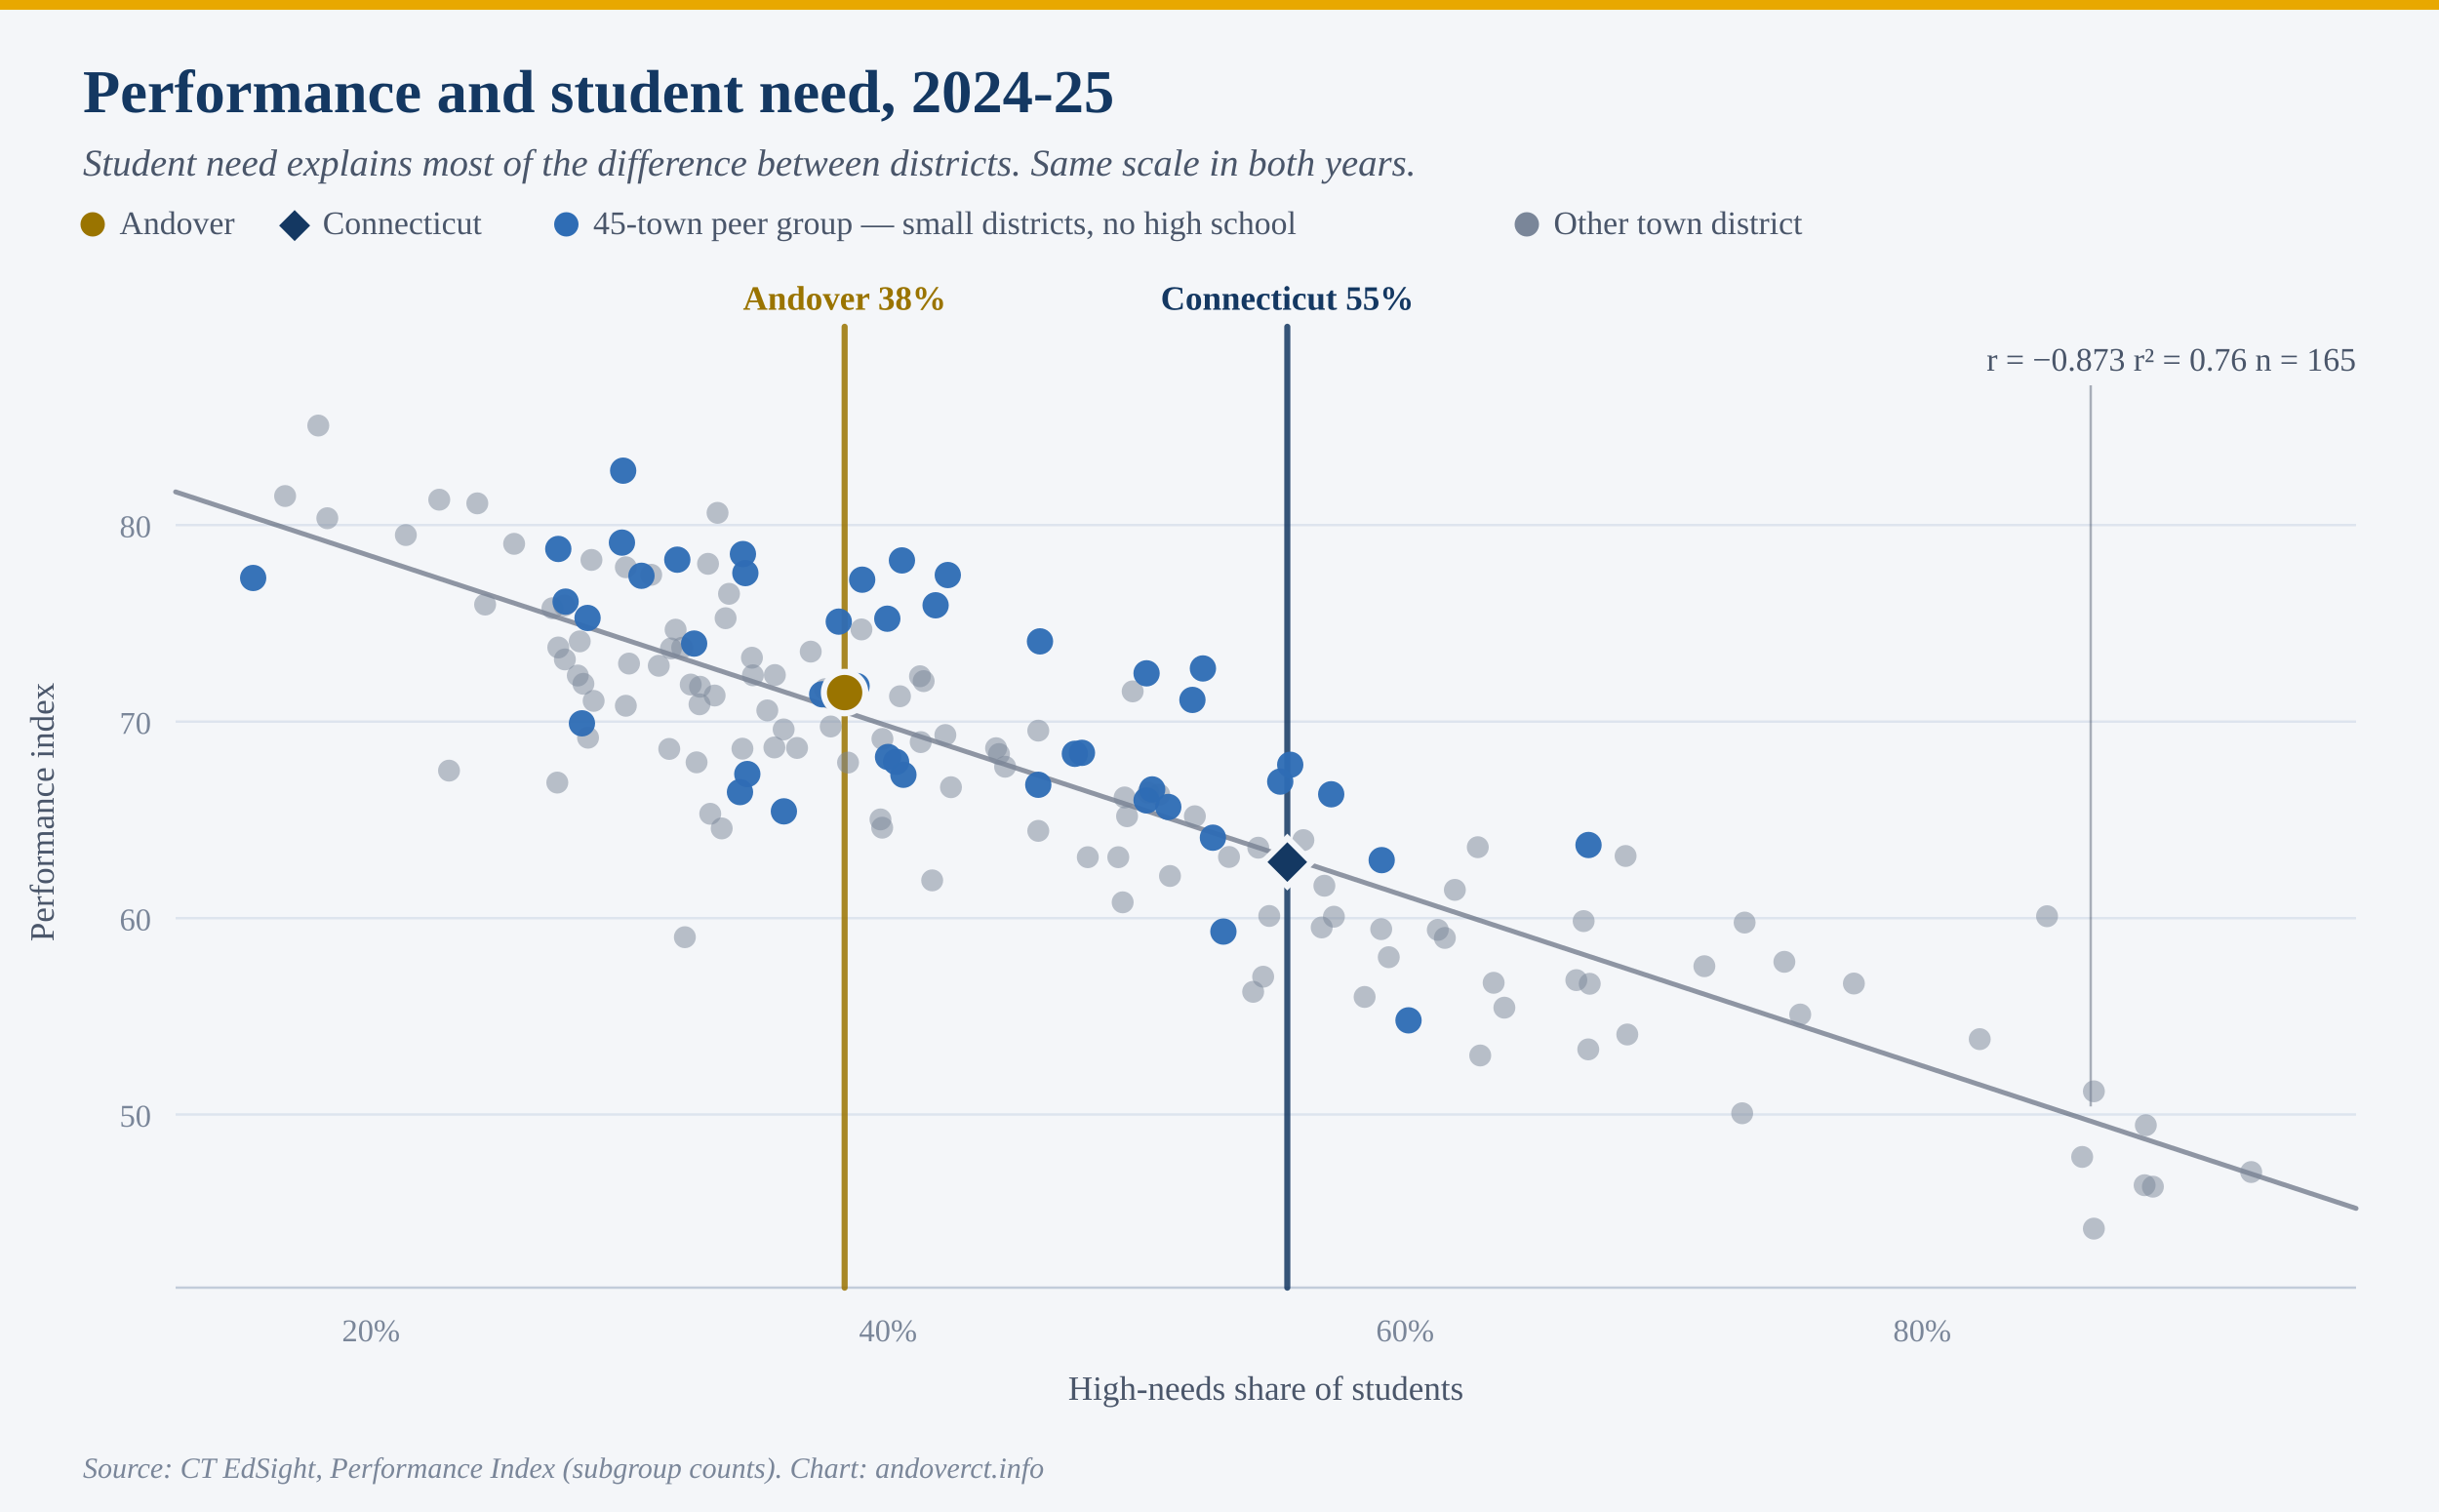
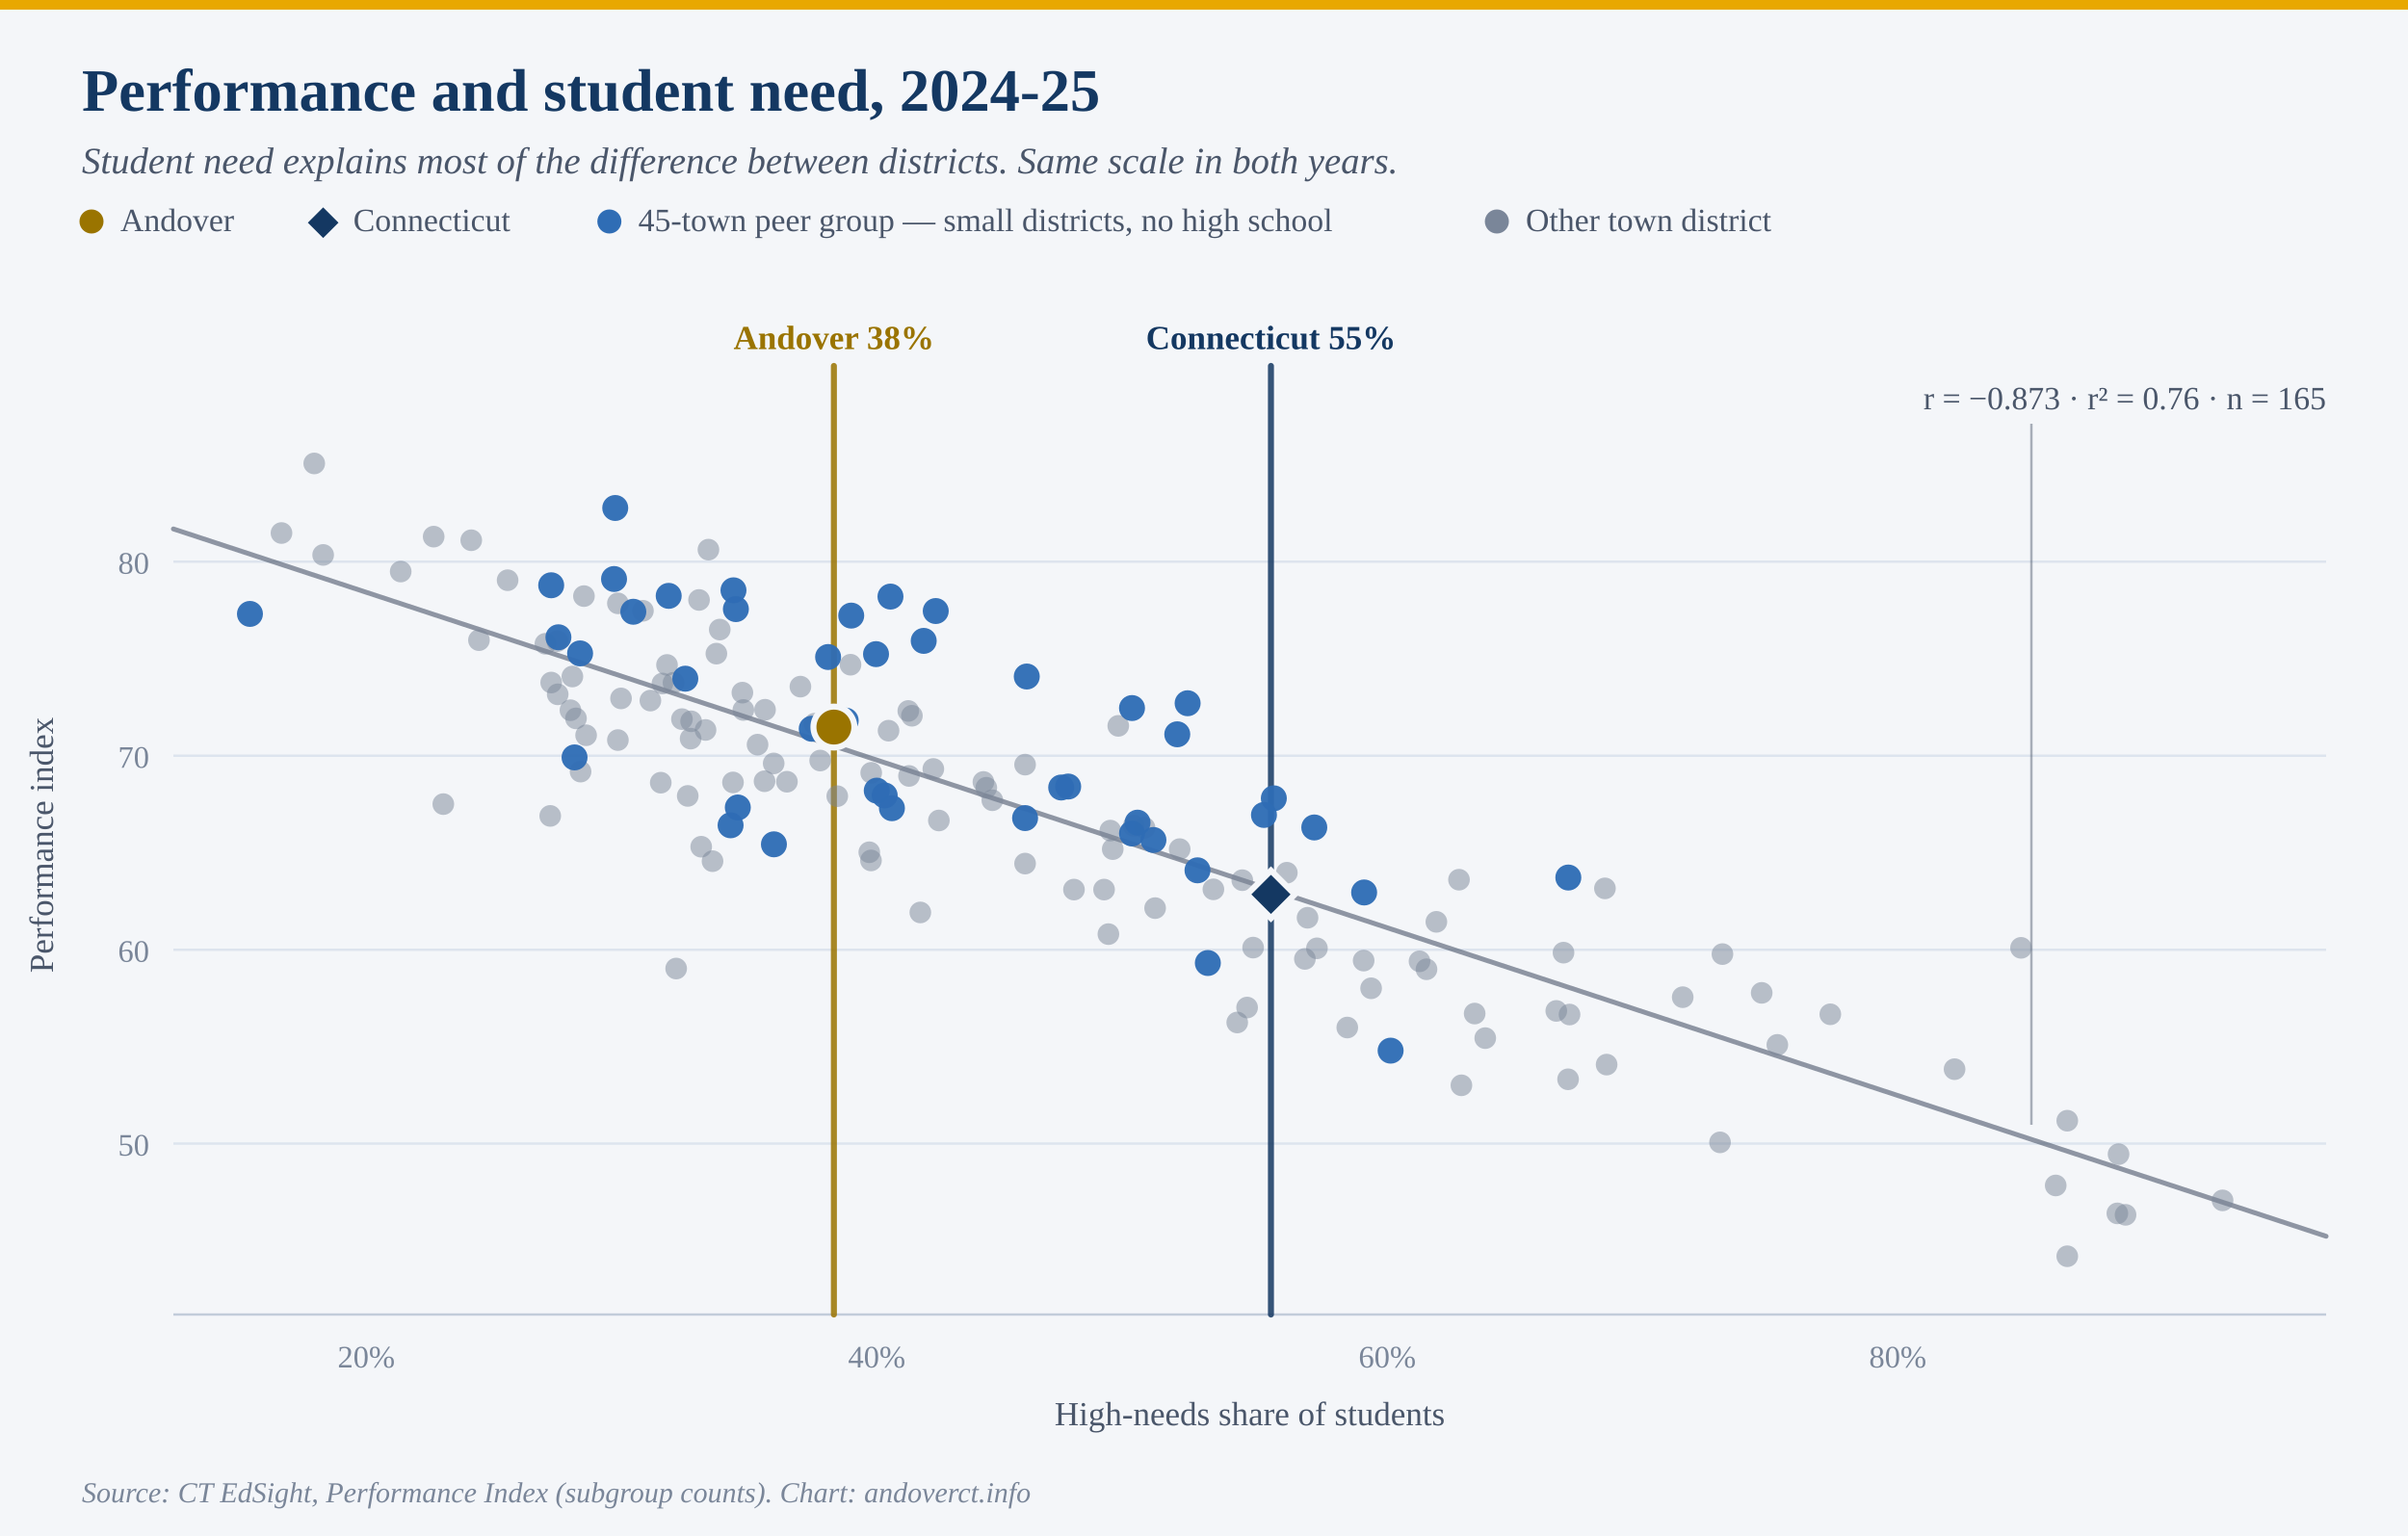
- <svg xmlns="http://www.w3.org/2000/svg" viewBox="0 0 1000 620" width="1000" height="620" role="img">
-   <rect width="1000" height="620" fill="#f4f6f9" />
+ <svg xmlns="http://www.w3.org/2000/svg" viewBox="0 0 1000 638" width="1000" height="638" role="img">
+   <rect width="1000" height="638" fill="#f4f6f9" />
  <rect x="0" y="0" width="1000" height="4" fill="#e8a800" />
  <text x="34" y="46" font-family="Georgia, 'Times New Roman', serif" font-size="25" font-weight="bold" fill="#143862">Performance and student need, 2024-25</text>
  <text x="34" y="72" font-family="Georgia, 'Times New Roman', serif" font-size="15.5" font-style="italic" fill="#4a566a">Student need explains most of the difference between districts. Same scale in both years.</text>
  <circle cx="38" cy="92" r="5" fill="#9a7400" />
-   <text x="49" y="96" font-family="Georgia, 'Times New Roman', serif" font-size="13.5" fill="#4a566a">Andover</text>
-   <rect x="116.3" y="88" width="9" height="9" fill="#143862" transform="rotate(45 120.8 92.5)" />
-   <text x="132.3" y="96" font-family="Georgia, 'Times New Roman', serif" font-size="13.5" fill="#4a566a">Connecticut</text>
-   <circle cx="232.2" cy="92" r="5" fill="#2f6db5" />
-   <text x="243.2" y="96" font-family="Georgia, 'Times New Roman', serif" font-size="13.5" fill="#4a566a">45-town peer group — small districts, no high school</text>
-   <circle cx="626.0" cy="92" r="5" fill="#7a8699" />
-   <text x="637.0" y="96" font-family="Georgia, 'Times New Roman', serif" font-size="13.5" fill="#4a566a">Other town district</text>
-   <line x1="72.0" y1="457.0" x2="966.0" y2="457.0" stroke="#dde4ee" stroke-width="1" stroke-opacity="1" stroke-linecap="butt" />
-   <text x="62.0" y="462.0" font-family="Georgia, 'Times New Roman', serif" font-size="13" fill="#7a8699" text-anchor="end" font-weight="normal" font-style="normal">50</text>
-   <line x1="72.0" y1="376.5" x2="966.0" y2="376.5" stroke="#dde4ee" stroke-width="1" stroke-opacity="1" stroke-linecap="butt" />
-   <text x="62.0" y="381.5" font-family="Georgia, 'Times New Roman', serif" font-size="13" fill="#7a8699" text-anchor="end" font-weight="normal" font-style="normal">60</text>
-   <line x1="72.0" y1="295.9" x2="966.0" y2="295.9" stroke="#dde4ee" stroke-width="1" stroke-opacity="1" stroke-linecap="butt" />
-   <text x="62.0" y="300.9" font-family="Georgia, 'Times New Roman', serif" font-size="13" fill="#7a8699" text-anchor="end" font-weight="normal" font-style="normal">70</text>
-   <line x1="72.0" y1="215.3" x2="966.0" y2="215.3" stroke="#dde4ee" stroke-width="1" stroke-opacity="1" stroke-linecap="butt" />
-   <text x="62.0" y="220.3" font-family="Georgia, 'Times New Roman', serif" font-size="13" fill="#7a8699" text-anchor="end" font-weight="normal" font-style="normal">80</text>
-   <text x="152.1" y="550.0" font-family="Georgia, 'Times New Roman', serif" font-size="13" fill="#7a8699" text-anchor="middle" font-weight="normal" font-style="normal">20%</text>
-   <text x="364.1" y="550.0" font-family="Georgia, 'Times New Roman', serif" font-size="13" fill="#7a8699" text-anchor="middle" font-weight="normal" font-style="normal">40%</text>
-   <text x="576.1" y="550.0" font-family="Georgia, 'Times New Roman', serif" font-size="13" fill="#7a8699" text-anchor="middle" font-weight="normal" font-style="normal">60%</text>
-   <text x="788.1" y="550.0" font-family="Georgia, 'Times New Roman', serif" font-size="13" fill="#7a8699" text-anchor="middle" font-weight="normal" font-style="normal">80%</text>
-   <line x1="72.0" y1="528.0" x2="966.0" y2="528.0" stroke="#c2ccda" stroke-width="1" stroke-opacity="1" stroke-linecap="butt" />
-   <text x="519.0" y="574.0" font-family="Georgia, 'Times New Roman', serif" font-size="14" fill="#4a566a" text-anchor="middle" font-weight="normal" font-style="normal">High-needs share of students</text>
-   <text x="22" y="333.0" font-family="Georgia, 'Times New Roman', serif" font-size="14" fill="#4a566a" text-anchor="middle" transform="rotate(-90 22 333.0)">Performance index</text>
-   <line x1="346.3" y1="134.0" x2="346.3" y2="528.0" stroke="#9a7400" stroke-width="2.5" stroke-opacity="0.85" stroke-linecap="round" />
-   <text x="346.3" y="127.0" font-family="Georgia, 'Times New Roman', serif" font-size="14" fill="#9a7400" text-anchor="middle" font-weight="bold" font-style="normal">Andover 38%</text>
-   <line x1="527.8" y1="134.0" x2="527.8" y2="528.0" stroke="#143862" stroke-width="2.5" stroke-opacity="0.85" stroke-linecap="round" />
-   <text x="527.8" y="127.0" font-family="Georgia, 'Times New Roman', serif" font-size="14" fill="#143862" text-anchor="middle" font-weight="bold" font-style="normal">Connecticut 55%</text>
-   <line x1="72.0" y1="201.7" x2="966.0" y2="495.5" stroke="#4a566a" stroke-width="2" stroke-opacity="0.6" stroke-linecap="round" />
-   <line x1="857.2" y1="158.0" x2="857.2" y2="453.7" stroke="#4a566a" stroke-width="1" stroke-opacity="0.45" stroke-linecap="butt" />
-   <text x="966.0" y="152.0" font-family="Georgia, 'Times New Roman', serif" font-size="13.5" fill="#4a566a" text-anchor="end" font-weight="normal" font-style="normal">r = −0.873   r² = 0.76   n = 165</text>
-   <circle cx="714.3" cy="456.5" r="4.5" fill="#7a8699" fill-opacity="0.5" />
-   <circle cx="198.9" cy="247.9" r="4.5" fill="#7a8699" fill-opacity="0.5" />
-   <circle cx="340.6" cy="297.9" r="4.5" fill="#7a8699" fill-opacity="0.5" />
-   <circle cx="425.7" cy="299.6" r="4.5" fill="#7a8699" fill-opacity="0.5" />
-   <circle cx="606.9" cy="432.8" r="4.5" fill="#7a8699" fill-opacity="0.5" />
-   <circle cx="243.4" cy="287.4" r="4.5" fill="#7a8699" fill-opacity="0.5" />
-   <circle cx="461.1" cy="327.0" r="4.5" fill="#7a8699" fill-opacity="0.5" />
-   <circle cx="923.0" cy="480.6" r="4.5" fill="#7a8699" fill-opacity="0.5" />
-   <circle cx="596.5" cy="364.9" r="4.5" fill="#7a8699" fill-opacity="0.5" />
-   <circle cx="304.4" cy="307.0" r="4.5" fill="#7a8699" fill-opacity="0.5" />
-   <circle cx="293.0" cy="285.2" r="4.5" fill="#7a8699" fill-opacity="0.5" />
-   <circle cx="256.6" cy="232.6" r="4.5" fill="#7a8699" fill-opacity="0.5" />
-   <circle cx="475.3" cy="325.8" r="4.5" fill="#7a8699" fill-opacity="0.5" />
-   <circle cx="321.3" cy="299.1" r="4.5" fill="#7a8699" fill-opacity="0.5" />
-   <circle cx="308.3" cy="269.7" r="4.5" fill="#7a8699" fill-opacity="0.5" />
-   <circle cx="347.7" cy="312.7" r="4.5" fill="#7a8699" fill-opacity="0.5" />
-   <circle cx="738.1" cy="416.0" r="4.5" fill="#7a8699" fill-opacity="0.5" />
-   <circle cx="180.1" cy="204.9" r="4.5" fill="#7a8699" fill-opacity="0.5" />
-   <circle cx="651.2" cy="430.3" r="4.5" fill="#7a8699" fill-opacity="0.5" />
-   <circle cx="270.1" cy="273.0" r="4.5" fill="#7a8699" fill-opacity="0.5" />
-   <circle cx="291.2" cy="333.7" r="4.5" fill="#7a8699" fill-opacity="0.5" />
-   <circle cx="326.8" cy="306.7" r="4.5" fill="#7a8699" fill-opacity="0.5" />
-   <circle cx="760.1" cy="403.3" r="4.5" fill="#7a8699" fill-opacity="0.5" />
-   <circle cx="698.8" cy="396.2" r="4.5" fill="#7a8699" fill-opacity="0.5" />
-   <circle cx="378.7" cy="279.3" r="4.5" fill="#7a8699" fill-opacity="0.5" />
-   <circle cx="666.5" cy="351.0" r="4.5" fill="#7a8699" fill-opacity="0.5" />
-   <circle cx="275.1" cy="265.9" r="4.5" fill="#7a8699" fill-opacity="0.5" />
-   <circle cx="546.9" cy="375.9" r="4.5" fill="#7a8699" fill-opacity="0.5" />
-   <circle cx="277.0" cy="258.2" r="4.5" fill="#7a8699" fill-opacity="0.5" />
-   <circle cx="290.3" cy="231.2" r="4.5" fill="#7a8699" fill-opacity="0.5" />
-   <circle cx="226.5" cy="249.4" r="4.5" fill="#7a8699" fill-opacity="0.5" />
-   <circle cx="283.2" cy="280.7" r="4.5" fill="#7a8699" fill-opacity="0.5" />
-   <circle cx="294.2" cy="210.3" r="4.5" fill="#7a8699" fill-opacity="0.5" />
-   <circle cx="566.3" cy="381.0" r="4.5" fill="#7a8699" fill-opacity="0.5" />
-   <circle cx="543.0" cy="363.2" r="4.5" fill="#7a8699" fill-opacity="0.5" />
-   <circle cx="231.4" cy="248.3" r="4.5" fill="#7a8699" fill-opacity="0.5" />
-   <circle cx="517.9" cy="400.5" r="4.5" fill="#7a8699" fill-opacity="0.5" />
-   <circle cx="879.3" cy="486.0" r="4.5" fill="#7a8699" fill-opacity="0.5" />
-   <circle cx="569.4" cy="392.5" r="4.5" fill="#7a8699" fill-opacity="0.5" />
-   <circle cx="377.5" cy="304.3" r="4.5" fill="#7a8699" fill-opacity="0.5" />
-   <circle cx="361.7" cy="339.4" r="4.5" fill="#7a8699" fill-opacity="0.5" />
-   <circle cx="166.4" cy="219.4" r="4.5" fill="#7a8699" fill-opacity="0.5" />
-   <circle cx="667.2" cy="424.2" r="4.5" fill="#7a8699" fill-opacity="0.5" />
-   <circle cx="839.3" cy="375.7" r="4.5" fill="#7a8699" fill-opacity="0.5" />
-   <circle cx="559.5" cy="408.8" r="4.5" fill="#7a8699" fill-opacity="0.5" />
-   <circle cx="412.1" cy="314.4" r="4.5" fill="#7a8699" fill-opacity="0.5" />
-   <circle cx="257.9" cy="272.1" r="4.5" fill="#7a8699" fill-opacity="0.5" />
-   <circle cx="503.9" cy="351.4" r="4.5" fill="#7a8699" fill-opacity="0.5" />
-   <circle cx="651.8" cy="403.4" r="4.5" fill="#7a8699" fill-opacity="0.5" />
-   <circle cx="858.5" cy="503.8" r="4.5" fill="#7a8699" fill-opacity="0.5" />
-   <circle cx="130.5" cy="174.5" r="4.5" fill="#7a8699" fill-opacity="0.5" />
-   <circle cx="308.7" cy="276.9" r="4.5" fill="#7a8699" fill-opacity="0.5" />
-   <circle cx="853.7" cy="474.4" r="4.5" fill="#7a8699" fill-opacity="0.5" />
-   <circle cx="882.7" cy="486.6" r="4.5" fill="#7a8699" fill-opacity="0.5" />
-   <circle cx="460.3" cy="370.0" r="4.5" fill="#7a8699" fill-opacity="0.5" />
-   <circle cx="462.1" cy="334.7" r="4.5" fill="#7a8699" fill-opacity="0.5" />
-   <circle cx="228.9" cy="265.5" r="4.5" fill="#7a8699" fill-opacity="0.5" />
-   <circle cx="285.6" cy="312.6" r="4.5" fill="#7a8699" fill-opacity="0.5" />
-   <circle cx="317.7" cy="276.8" r="4.5" fill="#7a8699" fill-opacity="0.5" />
-   <circle cx="236.9" cy="277.0" r="4.5" fill="#7a8699" fill-opacity="0.5" />
-   <circle cx="649.3" cy="377.7" r="4.5" fill="#7a8699" fill-opacity="0.5" />
-   <circle cx="858.5" cy="447.5" r="4.5" fill="#7a8699" fill-opacity="0.5" />
-   <circle cx="369.0" cy="285.5" r="4.5" fill="#7a8699" fill-opacity="0.5" />
-   <circle cx="256.6" cy="289.4" r="4.5" fill="#7a8699" fill-opacity="0.5" />
-   <circle cx="589.5" cy="381.3" r="4.5" fill="#7a8699" fill-opacity="0.5" />
-   <circle cx="489.9" cy="334.7" r="4.5" fill="#7a8699" fill-opacity="0.5" />
-   <circle cx="520.4" cy="375.6" r="4.5" fill="#7a8699" fill-opacity="0.5" />
-   <circle cx="387.6" cy="301.4" r="4.5" fill="#7a8699" fill-opacity="0.5" />
-   <circle cx="612.4" cy="403.0" r="4.5" fill="#7a8699" fill-opacity="0.5" />
-   <circle cx="280.8" cy="384.3" r="4.5" fill="#7a8699" fill-opacity="0.5" />
-   <circle cx="295.9" cy="339.7" r="4.5" fill="#7a8699" fill-opacity="0.5" />
-   <circle cx="237.7" cy="263.0" r="4.5" fill="#7a8699" fill-opacity="0.5" />
-   <circle cx="361.0" cy="336.0" r="4.5" fill="#7a8699" fill-opacity="0.5" />
-   <circle cx="228.5" cy="320.9" r="4.5" fill="#7a8699" fill-opacity="0.5" />
-   <circle cx="314.6" cy="291.3" r="4.5" fill="#7a8699" fill-opacity="0.5" />
-   <circle cx="286.8" cy="288.8" r="4.5" fill="#7a8699" fill-opacity="0.5" />
-   <circle cx="513.8" cy="406.7" r="4.5" fill="#7a8699" fill-opacity="0.5" />
-   <circle cx="279.7" cy="265.6" r="4.5" fill="#7a8699" fill-opacity="0.5" />
-   <circle cx="274.4" cy="307.1" r="4.5" fill="#7a8699" fill-opacity="0.5" />
-   <circle cx="317.5" cy="306.5" r="4.5" fill="#7a8699" fill-opacity="0.5" />
-   <circle cx="241.1" cy="302.5" r="4.5" fill="#7a8699" fill-opacity="0.5" />
-   <circle cx="338.3" cy="282.6" r="4.5" fill="#7a8699" fill-opacity="0.5" />
-   <circle cx="231.6" cy="270.4" r="4.5" fill="#7a8699" fill-opacity="0.5" />
-   <circle cx="242.5" cy="229.6" r="4.5" fill="#7a8699" fill-opacity="0.5" />
-   <circle cx="382.2" cy="361.0" r="4.5" fill="#7a8699" fill-opacity="0.5" />
-   <circle cx="361.8" cy="303.0" r="4.5" fill="#7a8699" fill-opacity="0.5" />
-   <circle cx="210.8" cy="223.0" r="4.5" fill="#7a8699" fill-opacity="0.5" />
-   <circle cx="353.2" cy="258.1" r="4.5" fill="#7a8699" fill-opacity="0.5" />
-   <circle cx="534.4" cy="344.5" r="4.5" fill="#7a8699" fill-opacity="0.5" />
-   <circle cx="470.8" cy="325.0" r="4.5" fill="#7a8699" fill-opacity="0.5" />
-   <circle cx="267.0" cy="235.7" r="4.5" fill="#7a8699" fill-opacity="0.5" />
-   <circle cx="184.1" cy="316.0" r="4.5" fill="#7a8699" fill-opacity="0.5" />
-   <circle cx="297.5" cy="253.5" r="4.5" fill="#7a8699" fill-opacity="0.5" />
-   <circle cx="340.6" cy="283.6" r="4.5" fill="#7a8699" fill-opacity="0.5" />
-   <circle cx="446.0" cy="351.5" r="4.5" fill="#7a8699" fill-opacity="0.5" />
-   <circle cx="646.3" cy="401.9" r="4.5" fill="#7a8699" fill-opacity="0.5" />
-   <circle cx="332.4" cy="267.2" r="4.5" fill="#7a8699" fill-opacity="0.5" />
-   <circle cx="616.8" cy="413.2" r="4.5" fill="#7a8699" fill-opacity="0.5" />
-   <circle cx="287.0" cy="281.6" r="4.5" fill="#7a8699" fill-opacity="0.5" />
-   <circle cx="458.5" cy="351.5" r="4.5" fill="#7a8699" fill-opacity="0.5" />
-   <circle cx="515.9" cy="347.6" r="4.5" fill="#7a8699" fill-opacity="0.5" />
-   <circle cx="239.2" cy="280.4" r="4.5" fill="#7a8699" fill-opacity="0.5" />
-   <circle cx="731.6" cy="394.4" r="4.5" fill="#7a8699" fill-opacity="0.5" />
-   <circle cx="298.9" cy="243.5" r="4.5" fill="#7a8699" fill-opacity="0.5" />
-   <circle cx="605.9" cy="347.4" r="4.5" fill="#7a8699" fill-opacity="0.5" />
-   <circle cx="425.7" cy="340.7" r="4.5" fill="#7a8699" fill-opacity="0.5" />
-   <circle cx="879.8" cy="461.4" r="4.5" fill="#7a8699" fill-opacity="0.5" />
-   <circle cx="409.6" cy="309.2" r="4.5" fill="#7a8699" fill-opacity="0.5" />
-   <circle cx="479.7" cy="359.2" r="4.5" fill="#7a8699" fill-opacity="0.5" />
-   <circle cx="377.2" cy="277.3" r="4.5" fill="#7a8699" fill-opacity="0.5" />
-   <circle cx="715.3" cy="378.3" r="4.5" fill="#7a8699" fill-opacity="0.5" />
-   <circle cx="464.4" cy="283.5" r="4.5" fill="#7a8699" fill-opacity="0.5" />
-   <circle cx="116.9" cy="203.4" r="4.5" fill="#7a8699" fill-opacity="0.5" />
-   <circle cx="134.2" cy="212.5" r="4.5" fill="#7a8699" fill-opacity="0.5" />
-   <circle cx="389.9" cy="322.8" r="4.5" fill="#7a8699" fill-opacity="0.5" />
-   <circle cx="195.7" cy="206.4" r="4.5" fill="#7a8699" fill-opacity="0.5" />
-   <circle cx="811.7" cy="426.1" r="4.5" fill="#7a8699" fill-opacity="0.5" />
-   <circle cx="592.4" cy="384.6" r="4.5" fill="#7a8699" fill-opacity="0.5" />
-   <circle cx="541.9" cy="380.3" r="4.5" fill="#7a8699" fill-opacity="0.5" />
-   <circle cx="408.4" cy="306.8" r="4.5" fill="#7a8699" fill-opacity="0.5" />
-   <circle cx="440.7" cy="309.1" r="5.4" fill="#2f6db5" fill-opacity="0.95" />
-   <circle cx="443.6" cy="308.7" r="5.4" fill="#2f6db5" fill-opacity="0.95" />
-   <circle cx="304.6" cy="227.2" r="5.4" fill="#2f6db5" fill-opacity="0.95" />
-   <circle cx="470.1" cy="276.1" r="5.4" fill="#2f6db5" fill-opacity="0.95" />
-   <circle cx="425.7" cy="321.8" r="5.4" fill="#2f6db5" fill-opacity="0.95" />
-   <circle cx="493.2" cy="274.1" r="5.4" fill="#2f6db5" fill-opacity="0.95" />
-   <circle cx="370.4" cy="317.7" r="5.4" fill="#2f6db5" fill-opacity="0.95" />
-   <circle cx="497.3" cy="343.5" r="5.4" fill="#2f6db5" fill-opacity="0.95" />
-   <circle cx="305.6" cy="235.0" r="5.4" fill="#2f6db5" fill-opacity="0.95" />
-   <circle cx="369.8" cy="229.8" r="5.4" fill="#2f6db5" fill-opacity="0.95" />
-   <circle cx="306.4" cy="317.4" r="5.4" fill="#2f6db5" fill-opacity="0.95" />
-   <circle cx="388.6" cy="235.8" r="5.4" fill="#2f6db5" fill-opacity="0.95" />
-   <circle cx="426.4" cy="263.0" r="5.4" fill="#2f6db5" fill-opacity="0.95" />
-   <circle cx="383.6" cy="248.2" r="5.4" fill="#2f6db5" fill-opacity="0.95" />
-   <circle cx="228.9" cy="225.1" r="5.4" fill="#2f6db5" fill-opacity="0.95" />
-   <circle cx="343.9" cy="254.9" r="5.4" fill="#2f6db5" fill-opacity="0.95" />
-   <circle cx="238.6" cy="296.6" r="5.4" fill="#2f6db5" fill-opacity="0.95" />
-   <circle cx="524.9" cy="320.5" r="5.4" fill="#2f6db5" fill-opacity="0.95" />
-   <circle cx="284.6" cy="263.9" r="5.4" fill="#2f6db5" fill-opacity="0.95" />
-   <circle cx="240.9" cy="253.4" r="5.4" fill="#2f6db5" fill-opacity="0.95" />
-   <circle cx="353.5" cy="237.7" r="5.4" fill="#2f6db5" fill-opacity="0.95" />
-   <circle cx="470.1" cy="328.2" r="5.4" fill="#2f6db5" fill-opacity="0.95" />
-   <circle cx="363.8" cy="253.7" r="5.4" fill="#2f6db5" fill-opacity="0.95" />
-   <circle cx="231.9" cy="246.7" r="5.4" fill="#2f6db5" fill-opacity="0.95" />
-   <circle cx="337.1" cy="284.7" r="5.4" fill="#2f6db5" fill-opacity="0.95" />
-   <circle cx="364.1" cy="310.4" r="5.4" fill="#2f6db5" fill-opacity="0.95" />
-   <circle cx="488.9" cy="287.0" r="5.4" fill="#2f6db5" fill-opacity="0.95" />
-   <circle cx="263.0" cy="236.1" r="5.4" fill="#2f6db5" fill-opacity="0.95" />
-   <circle cx="351.2" cy="281.3" r="5.4" fill="#2f6db5" fill-opacity="0.95" />
-   <circle cx="367.4" cy="312.4" r="5.4" fill="#2f6db5" fill-opacity="0.95" />
-   <circle cx="255.0" cy="222.5" r="5.4" fill="#2f6db5" fill-opacity="0.95" />
-   <circle cx="303.4" cy="324.8" r="5.4" fill="#2f6db5" fill-opacity="0.95" />
-   <circle cx="277.7" cy="229.5" r="5.4" fill="#2f6db5" fill-opacity="0.95" />
-   <circle cx="566.5" cy="352.7" r="5.4" fill="#2f6db5" fill-opacity="0.95" />
-   <circle cx="529.0" cy="313.6" r="5.4" fill="#2f6db5" fill-opacity="0.95" />
-   <circle cx="103.8" cy="237.0" r="5.4" fill="#2f6db5" fill-opacity="0.95" />
-   <circle cx="577.5" cy="418.4" r="5.4" fill="#2f6db5" fill-opacity="0.95" />
-   <circle cx="501.6" cy="382.0" r="5.4" fill="#2f6db5" fill-opacity="0.95" />
-   <circle cx="545.8" cy="325.7" r="5.4" fill="#2f6db5" fill-opacity="0.95" />
-   <circle cx="479.0" cy="330.9" r="5.4" fill="#2f6db5" fill-opacity="0.95" />
-   <circle cx="472.4" cy="323.7" r="5.4" fill="#2f6db5" fill-opacity="0.95" />
-   <circle cx="651.3" cy="346.5" r="5.4" fill="#2f6db5" fill-opacity="0.95" />
-   <circle cx="255.5" cy="193.0" r="5.4" fill="#2f6db5" fill-opacity="0.95" />
-   <circle cx="321.4" cy="332.7" r="5.4" fill="#2f6db5" fill-opacity="0.95" />
-   <circle cx="346.3" cy="284.0" r="8.5" fill="#9a7400" fill-opacity="1" stroke="#f4f6f9" stroke-width="2.5" />
-   <rect x="520.8" y="346.5" width="14" height="14" fill="#143862" stroke="#f4f6f9" stroke-width="2.5" transform="rotate(45 527.8 353.5)" />
-   <text x="34" y="606" font-family="Georgia, 'Times New Roman', serif" font-size="12" font-style="italic" fill="#7a8699">Source: CT EdSight, Performance Index (subgroup counts). Chart: andoverct.info</text>
+   <text x="50" y="96" font-family="Georgia, 'Times New Roman', serif" font-size="13.5" fill="#4a566a">Andover</text>
+   <rect x="129.703" y="88" width="9" height="9" fill="#143862" transform="rotate(45 134.2031 92.5)" />
+   <text x="146.703" y="96" font-family="Georgia, 'Times New Roman', serif" font-size="13.5" fill="#4a566a">Connecticut</text>
+   <circle cx="253.062" cy="92" r="5" fill="#2f6db5" />
+   <text x="265.062" y="96" font-family="Georgia, 'Times New Roman', serif" font-size="13.5" fill="#4a566a">45-town peer group — small districts, no high school</text>
+   <circle cx="621.625" cy="92" r="5" fill="#7a8699" />
+   <text x="633.625" y="96" font-family="Georgia, 'Times New Roman', serif" font-size="13.5" fill="#4a566a">Other town district</text>
+   <line x1="72.0" y1="475.0" x2="966.0" y2="475.0" stroke="#dde4ee" stroke-width="1" stroke-opacity="1" stroke-linecap="butt" />
+   <text x="62.0" y="480.0" font-family="Georgia, 'Times New Roman', serif" font-size="13" fill="#7a8699" text-anchor="end" font-weight="normal" font-style="normal">50</text>
+   <line x1="72.0" y1="394.5" x2="966.0" y2="394.5" stroke="#dde4ee" stroke-width="1" stroke-opacity="1" stroke-linecap="butt" />
+   <text x="62.0" y="399.5" font-family="Georgia, 'Times New Roman', serif" font-size="13" fill="#7a8699" text-anchor="end" font-weight="normal" font-style="normal">60</text>
+   <line x1="72.0" y1="313.9" x2="966.0" y2="313.9" stroke="#dde4ee" stroke-width="1" stroke-opacity="1" stroke-linecap="butt" />
+   <text x="62.0" y="318.9" font-family="Georgia, 'Times New Roman', serif" font-size="13" fill="#7a8699" text-anchor="end" font-weight="normal" font-style="normal">70</text>
+   <line x1="72.0" y1="233.3" x2="966.0" y2="233.3" stroke="#dde4ee" stroke-width="1" stroke-opacity="1" stroke-linecap="butt" />
+   <text x="62.0" y="238.3" font-family="Georgia, 'Times New Roman', serif" font-size="13" fill="#7a8699" text-anchor="end" font-weight="normal" font-style="normal">80</text>
+   <text x="152.1" y="568.0" font-family="Georgia, 'Times New Roman', serif" font-size="13" fill="#7a8699" text-anchor="middle" font-weight="normal" font-style="normal">20%</text>
+   <text x="364.1" y="568.0" font-family="Georgia, 'Times New Roman', serif" font-size="13" fill="#7a8699" text-anchor="middle" font-weight="normal" font-style="normal">40%</text>
+   <text x="576.1" y="568.0" font-family="Georgia, 'Times New Roman', serif" font-size="13" fill="#7a8699" text-anchor="middle" font-weight="normal" font-style="normal">60%</text>
+   <text x="788.1" y="568.0" font-family="Georgia, 'Times New Roman', serif" font-size="13" fill="#7a8699" text-anchor="middle" font-weight="normal" font-style="normal">80%</text>
+   <line x1="72.0" y1="546.0" x2="966.0" y2="546.0" stroke="#c2ccda" stroke-width="1" stroke-opacity="1" stroke-linecap="butt" />
+   <text x="519.0" y="592.0" font-family="Georgia, 'Times New Roman', serif" font-size="14" fill="#4a566a" text-anchor="middle" font-weight="normal" font-style="normal">High-needs share of students</text>
+   <text x="22" y="351.0" font-family="Georgia, 'Times New Roman', serif" font-size="14" fill="#4a566a" text-anchor="middle" transform="rotate(-90 22 351.0)">Performance index</text>
+   <line x1="346.3" y1="152.0" x2="346.3" y2="546.0" stroke="#9a7400" stroke-width="2.5" stroke-opacity="0.85" stroke-linecap="round" />
+   <text x="346.3" y="145.0" font-family="Georgia, 'Times New Roman', serif" font-size="14" fill="#9a7400" text-anchor="middle" font-weight="bold" font-style="normal">Andover 38%</text>
+   <line x1="527.8" y1="152.0" x2="527.8" y2="546.0" stroke="#143862" stroke-width="2.5" stroke-opacity="0.85" stroke-linecap="round" />
+   <text x="527.8" y="145.0" font-family="Georgia, 'Times New Roman', serif" font-size="14" fill="#143862" text-anchor="middle" font-weight="bold" font-style="normal">Connecticut 55%</text>
+   <line x1="72.0" y1="219.7" x2="966.0" y2="513.5" stroke="#4a566a" stroke-width="2" stroke-opacity="0.6" stroke-linecap="round" />
+   <line x1="843.6" y1="176.0" x2="843.6" y2="467.2" stroke="#4a566a" stroke-width="1" stroke-opacity="0.45" stroke-linecap="butt" />
+   <text x="966.0" y="170.0" font-family="Georgia, 'Times New Roman', serif" font-size="13.5" fill="#4a566a" text-anchor="end" font-weight="normal" font-style="normal">r = −0.873  ·  r² = 0.76  ·  n = 165</text>
+   <circle cx="714.3" cy="474.5" r="4.5" fill="#7a8699" fill-opacity="0.5" />
+   <circle cx="198.9" cy="265.9" r="4.5" fill="#7a8699" fill-opacity="0.5" />
+   <circle cx="340.6" cy="315.9" r="4.5" fill="#7a8699" fill-opacity="0.5" />
+   <circle cx="425.7" cy="317.6" r="4.5" fill="#7a8699" fill-opacity="0.5" />
+   <circle cx="606.9" cy="450.8" r="4.5" fill="#7a8699" fill-opacity="0.5" />
+   <circle cx="243.4" cy="305.4" r="4.5" fill="#7a8699" fill-opacity="0.5" />
+   <circle cx="461.1" cy="345.0" r="4.5" fill="#7a8699" fill-opacity="0.5" />
+   <circle cx="923.0" cy="498.6" r="4.5" fill="#7a8699" fill-opacity="0.5" />
+   <circle cx="596.5" cy="382.9" r="4.5" fill="#7a8699" fill-opacity="0.5" />
+   <circle cx="304.4" cy="325.0" r="4.5" fill="#7a8699" fill-opacity="0.5" />
+   <circle cx="293.0" cy="303.2" r="4.5" fill="#7a8699" fill-opacity="0.5" />
+   <circle cx="256.6" cy="250.6" r="4.5" fill="#7a8699" fill-opacity="0.5" />
+   <circle cx="475.3" cy="343.8" r="4.5" fill="#7a8699" fill-opacity="0.5" />
+   <circle cx="321.3" cy="317.1" r="4.5" fill="#7a8699" fill-opacity="0.5" />
+   <circle cx="308.3" cy="287.7" r="4.5" fill="#7a8699" fill-opacity="0.5" />
+   <circle cx="347.7" cy="330.7" r="4.5" fill="#7a8699" fill-opacity="0.5" />
+   <circle cx="738.1" cy="434.0" r="4.5" fill="#7a8699" fill-opacity="0.5" />
+   <circle cx="180.1" cy="222.9" r="4.5" fill="#7a8699" fill-opacity="0.5" />
+   <circle cx="651.2" cy="448.3" r="4.5" fill="#7a8699" fill-opacity="0.5" />
+   <circle cx="270.1" cy="291.0" r="4.5" fill="#7a8699" fill-opacity="0.5" />
+   <circle cx="291.2" cy="351.7" r="4.5" fill="#7a8699" fill-opacity="0.5" />
+   <circle cx="326.8" cy="324.7" r="4.5" fill="#7a8699" fill-opacity="0.5" />
+   <circle cx="760.1" cy="421.3" r="4.5" fill="#7a8699" fill-opacity="0.5" />
+   <circle cx="698.8" cy="414.2" r="4.5" fill="#7a8699" fill-opacity="0.5" />
+   <circle cx="378.7" cy="297.3" r="4.5" fill="#7a8699" fill-opacity="0.5" />
+   <circle cx="666.5" cy="369.0" r="4.5" fill="#7a8699" fill-opacity="0.5" />
+   <circle cx="275.1" cy="283.9" r="4.5" fill="#7a8699" fill-opacity="0.5" />
+   <circle cx="546.9" cy="393.9" r="4.5" fill="#7a8699" fill-opacity="0.5" />
+   <circle cx="277.0" cy="276.2" r="4.5" fill="#7a8699" fill-opacity="0.5" />
+   <circle cx="290.3" cy="249.2" r="4.5" fill="#7a8699" fill-opacity="0.5" />
+   <circle cx="226.5" cy="267.4" r="4.5" fill="#7a8699" fill-opacity="0.5" />
+   <circle cx="283.2" cy="298.7" r="4.5" fill="#7a8699" fill-opacity="0.5" />
+   <circle cx="294.2" cy="228.3" r="4.5" fill="#7a8699" fill-opacity="0.5" />
+   <circle cx="566.3" cy="399.0" r="4.5" fill="#7a8699" fill-opacity="0.5" />
+   <circle cx="543.0" cy="381.2" r="4.5" fill="#7a8699" fill-opacity="0.5" />
+   <circle cx="231.4" cy="266.3" r="4.5" fill="#7a8699" fill-opacity="0.5" />
+   <circle cx="517.9" cy="418.5" r="4.5" fill="#7a8699" fill-opacity="0.5" />
+   <circle cx="879.3" cy="504.0" r="4.5" fill="#7a8699" fill-opacity="0.5" />
+   <circle cx="569.4" cy="410.5" r="4.5" fill="#7a8699" fill-opacity="0.5" />
+   <circle cx="377.5" cy="322.3" r="4.5" fill="#7a8699" fill-opacity="0.5" />
+   <circle cx="361.7" cy="357.4" r="4.5" fill="#7a8699" fill-opacity="0.5" />
+   <circle cx="166.4" cy="237.4" r="4.5" fill="#7a8699" fill-opacity="0.5" />
+   <circle cx="667.2" cy="442.2" r="4.5" fill="#7a8699" fill-opacity="0.5" />
+   <circle cx="839.3" cy="393.7" r="4.5" fill="#7a8699" fill-opacity="0.5" />
+   <circle cx="559.5" cy="426.8" r="4.5" fill="#7a8699" fill-opacity="0.5" />
+   <circle cx="412.1" cy="332.4" r="4.5" fill="#7a8699" fill-opacity="0.5" />
+   <circle cx="257.9" cy="290.1" r="4.5" fill="#7a8699" fill-opacity="0.5" />
+   <circle cx="503.9" cy="369.4" r="4.5" fill="#7a8699" fill-opacity="0.5" />
+   <circle cx="651.8" cy="421.4" r="4.5" fill="#7a8699" fill-opacity="0.5" />
+   <circle cx="858.5" cy="521.8" r="4.5" fill="#7a8699" fill-opacity="0.5" />
+   <circle cx="130.5" cy="192.5" r="4.5" fill="#7a8699" fill-opacity="0.5" />
+   <circle cx="308.7" cy="294.9" r="4.5" fill="#7a8699" fill-opacity="0.5" />
+   <circle cx="853.7" cy="492.4" r="4.5" fill="#7a8699" fill-opacity="0.5" />
+   <circle cx="882.7" cy="504.6" r="4.5" fill="#7a8699" fill-opacity="0.5" />
+   <circle cx="460.3" cy="388.0" r="4.5" fill="#7a8699" fill-opacity="0.5" />
+   <circle cx="462.1" cy="352.7" r="4.5" fill="#7a8699" fill-opacity="0.5" />
+   <circle cx="228.9" cy="283.5" r="4.5" fill="#7a8699" fill-opacity="0.5" />
+   <circle cx="285.6" cy="330.6" r="4.5" fill="#7a8699" fill-opacity="0.5" />
+   <circle cx="317.7" cy="294.8" r="4.5" fill="#7a8699" fill-opacity="0.5" />
+   <circle cx="236.9" cy="295.0" r="4.5" fill="#7a8699" fill-opacity="0.5" />
+   <circle cx="649.3" cy="395.7" r="4.5" fill="#7a8699" fill-opacity="0.5" />
+   <circle cx="858.5" cy="465.5" r="4.5" fill="#7a8699" fill-opacity="0.5" />
+   <circle cx="369.0" cy="303.5" r="4.5" fill="#7a8699" fill-opacity="0.5" />
+   <circle cx="256.6" cy="307.4" r="4.5" fill="#7a8699" fill-opacity="0.5" />
+   <circle cx="589.5" cy="399.3" r="4.5" fill="#7a8699" fill-opacity="0.5" />
+   <circle cx="489.9" cy="352.7" r="4.5" fill="#7a8699" fill-opacity="0.5" />
+   <circle cx="520.4" cy="393.6" r="4.5" fill="#7a8699" fill-opacity="0.5" />
+   <circle cx="387.6" cy="319.4" r="4.5" fill="#7a8699" fill-opacity="0.5" />
+   <circle cx="612.4" cy="421.0" r="4.5" fill="#7a8699" fill-opacity="0.5" />
+   <circle cx="280.8" cy="402.3" r="4.5" fill="#7a8699" fill-opacity="0.5" />
+   <circle cx="295.9" cy="357.7" r="4.5" fill="#7a8699" fill-opacity="0.5" />
+   <circle cx="237.7" cy="281.0" r="4.5" fill="#7a8699" fill-opacity="0.5" />
+   <circle cx="361.0" cy="354.0" r="4.5" fill="#7a8699" fill-opacity="0.5" />
+   <circle cx="228.5" cy="338.9" r="4.5" fill="#7a8699" fill-opacity="0.5" />
+   <circle cx="314.6" cy="309.3" r="4.5" fill="#7a8699" fill-opacity="0.5" />
+   <circle cx="286.8" cy="306.8" r="4.5" fill="#7a8699" fill-opacity="0.5" />
+   <circle cx="513.8" cy="424.7" r="4.5" fill="#7a8699" fill-opacity="0.5" />
+   <circle cx="279.7" cy="283.6" r="4.5" fill="#7a8699" fill-opacity="0.5" />
+   <circle cx="274.4" cy="325.1" r="4.5" fill="#7a8699" fill-opacity="0.5" />
+   <circle cx="317.5" cy="324.5" r="4.5" fill="#7a8699" fill-opacity="0.5" />
+   <circle cx="241.1" cy="320.5" r="4.5" fill="#7a8699" fill-opacity="0.5" />
+   <circle cx="338.3" cy="300.6" r="4.5" fill="#7a8699" fill-opacity="0.5" />
+   <circle cx="231.6" cy="288.4" r="4.5" fill="#7a8699" fill-opacity="0.5" />
+   <circle cx="242.5" cy="247.6" r="4.5" fill="#7a8699" fill-opacity="0.5" />
+   <circle cx="382.2" cy="379.0" r="4.5" fill="#7a8699" fill-opacity="0.5" />
+   <circle cx="361.8" cy="321.0" r="4.5" fill="#7a8699" fill-opacity="0.5" />
+   <circle cx="210.8" cy="241.0" r="4.5" fill="#7a8699" fill-opacity="0.5" />
+   <circle cx="353.2" cy="276.1" r="4.5" fill="#7a8699" fill-opacity="0.5" />
+   <circle cx="534.4" cy="362.5" r="4.5" fill="#7a8699" fill-opacity="0.5" />
+   <circle cx="470.8" cy="343.0" r="4.5" fill="#7a8699" fill-opacity="0.5" />
+   <circle cx="267.0" cy="253.7" r="4.5" fill="#7a8699" fill-opacity="0.5" />
+   <circle cx="184.1" cy="334.0" r="4.5" fill="#7a8699" fill-opacity="0.5" />
+   <circle cx="297.5" cy="271.5" r="4.5" fill="#7a8699" fill-opacity="0.5" />
+   <circle cx="340.6" cy="301.6" r="4.5" fill="#7a8699" fill-opacity="0.5" />
+   <circle cx="446.0" cy="369.5" r="4.5" fill="#7a8699" fill-opacity="0.5" />
+   <circle cx="646.3" cy="419.9" r="4.5" fill="#7a8699" fill-opacity="0.5" />
+   <circle cx="332.4" cy="285.2" r="4.5" fill="#7a8699" fill-opacity="0.5" />
+   <circle cx="616.8" cy="431.2" r="4.5" fill="#7a8699" fill-opacity="0.5" />
+   <circle cx="287.0" cy="299.6" r="4.5" fill="#7a8699" fill-opacity="0.5" />
+   <circle cx="458.5" cy="369.5" r="4.5" fill="#7a8699" fill-opacity="0.5" />
+   <circle cx="515.9" cy="365.6" r="4.5" fill="#7a8699" fill-opacity="0.5" />
+   <circle cx="239.2" cy="298.4" r="4.5" fill="#7a8699" fill-opacity="0.5" />
+   <circle cx="731.6" cy="412.4" r="4.5" fill="#7a8699" fill-opacity="0.5" />
+   <circle cx="298.9" cy="261.5" r="4.5" fill="#7a8699" fill-opacity="0.5" />
+   <circle cx="605.9" cy="365.4" r="4.5" fill="#7a8699" fill-opacity="0.5" />
+   <circle cx="425.7" cy="358.7" r="4.5" fill="#7a8699" fill-opacity="0.5" />
+   <circle cx="879.8" cy="479.4" r="4.5" fill="#7a8699" fill-opacity="0.5" />
+   <circle cx="409.6" cy="327.2" r="4.5" fill="#7a8699" fill-opacity="0.5" />
+   <circle cx="479.7" cy="377.2" r="4.5" fill="#7a8699" fill-opacity="0.5" />
+   <circle cx="377.2" cy="295.3" r="4.5" fill="#7a8699" fill-opacity="0.5" />
+   <circle cx="715.3" cy="396.3" r="4.5" fill="#7a8699" fill-opacity="0.5" />
+   <circle cx="464.4" cy="301.5" r="4.5" fill="#7a8699" fill-opacity="0.5" />
+   <circle cx="116.9" cy="221.4" r="4.5" fill="#7a8699" fill-opacity="0.5" />
+   <circle cx="134.2" cy="230.5" r="4.5" fill="#7a8699" fill-opacity="0.5" />
+   <circle cx="389.9" cy="340.8" r="4.5" fill="#7a8699" fill-opacity="0.5" />
+   <circle cx="195.7" cy="224.4" r="4.5" fill="#7a8699" fill-opacity="0.5" />
+   <circle cx="811.7" cy="444.1" r="4.5" fill="#7a8699" fill-opacity="0.5" />
+   <circle cx="592.4" cy="402.6" r="4.5" fill="#7a8699" fill-opacity="0.5" />
+   <circle cx="541.9" cy="398.3" r="4.5" fill="#7a8699" fill-opacity="0.5" />
+   <circle cx="408.4" cy="324.8" r="4.5" fill="#7a8699" fill-opacity="0.5" />
+   <circle cx="440.7" cy="327.1" r="5.4" fill="#2f6db5" fill-opacity="0.95" />
+   <circle cx="443.6" cy="326.7" r="5.4" fill="#2f6db5" fill-opacity="0.95" />
+   <circle cx="304.6" cy="245.2" r="5.4" fill="#2f6db5" fill-opacity="0.95" />
+   <circle cx="470.1" cy="294.1" r="5.4" fill="#2f6db5" fill-opacity="0.95" />
+   <circle cx="425.7" cy="339.8" r="5.4" fill="#2f6db5" fill-opacity="0.95" />
+   <circle cx="493.2" cy="292.1" r="5.4" fill="#2f6db5" fill-opacity="0.95" />
+   <circle cx="370.4" cy="335.7" r="5.4" fill="#2f6db5" fill-opacity="0.95" />
+   <circle cx="497.3" cy="361.5" r="5.4" fill="#2f6db5" fill-opacity="0.95" />
+   <circle cx="305.6" cy="253.0" r="5.4" fill="#2f6db5" fill-opacity="0.95" />
+   <circle cx="369.8" cy="247.8" r="5.4" fill="#2f6db5" fill-opacity="0.95" />
+   <circle cx="306.4" cy="335.4" r="5.4" fill="#2f6db5" fill-opacity="0.95" />
+   <circle cx="388.6" cy="253.8" r="5.4" fill="#2f6db5" fill-opacity="0.95" />
+   <circle cx="426.4" cy="281.0" r="5.4" fill="#2f6db5" fill-opacity="0.95" />
+   <circle cx="383.6" cy="266.2" r="5.4" fill="#2f6db5" fill-opacity="0.95" />
+   <circle cx="228.9" cy="243.1" r="5.4" fill="#2f6db5" fill-opacity="0.95" />
+   <circle cx="343.9" cy="272.9" r="5.4" fill="#2f6db5" fill-opacity="0.95" />
+   <circle cx="238.6" cy="314.6" r="5.4" fill="#2f6db5" fill-opacity="0.95" />
+   <circle cx="524.9" cy="338.5" r="5.4" fill="#2f6db5" fill-opacity="0.95" />
+   <circle cx="284.6" cy="281.9" r="5.4" fill="#2f6db5" fill-opacity="0.95" />
+   <circle cx="240.9" cy="271.4" r="5.4" fill="#2f6db5" fill-opacity="0.95" />
+   <circle cx="353.5" cy="255.7" r="5.4" fill="#2f6db5" fill-opacity="0.95" />
+   <circle cx="470.1" cy="346.2" r="5.4" fill="#2f6db5" fill-opacity="0.95" />
+   <circle cx="363.8" cy="271.7" r="5.4" fill="#2f6db5" fill-opacity="0.95" />
+   <circle cx="231.9" cy="264.7" r="5.4" fill="#2f6db5" fill-opacity="0.95" />
+   <circle cx="337.1" cy="302.7" r="5.4" fill="#2f6db5" fill-opacity="0.95" />
+   <circle cx="364.1" cy="328.4" r="5.4" fill="#2f6db5" fill-opacity="0.95" />
+   <circle cx="488.9" cy="305.0" r="5.4" fill="#2f6db5" fill-opacity="0.95" />
+   <circle cx="263.0" cy="254.1" r="5.4" fill="#2f6db5" fill-opacity="0.95" />
+   <circle cx="351.2" cy="299.3" r="5.4" fill="#2f6db5" fill-opacity="0.95" />
+   <circle cx="367.4" cy="330.4" r="5.4" fill="#2f6db5" fill-opacity="0.95" />
+   <circle cx="255.0" cy="240.5" r="5.4" fill="#2f6db5" fill-opacity="0.95" />
+   <circle cx="303.4" cy="342.8" r="5.4" fill="#2f6db5" fill-opacity="0.95" />
+   <circle cx="277.7" cy="247.5" r="5.4" fill="#2f6db5" fill-opacity="0.95" />
+   <circle cx="566.5" cy="370.7" r="5.4" fill="#2f6db5" fill-opacity="0.95" />
+   <circle cx="529.0" cy="331.6" r="5.4" fill="#2f6db5" fill-opacity="0.95" />
+   <circle cx="103.8" cy="255.0" r="5.4" fill="#2f6db5" fill-opacity="0.95" />
+   <circle cx="577.5" cy="436.4" r="5.4" fill="#2f6db5" fill-opacity="0.95" />
+   <circle cx="501.6" cy="400.0" r="5.4" fill="#2f6db5" fill-opacity="0.95" />
+   <circle cx="545.8" cy="343.7" r="5.4" fill="#2f6db5" fill-opacity="0.95" />
+   <circle cx="479.0" cy="348.9" r="5.4" fill="#2f6db5" fill-opacity="0.95" />
+   <circle cx="472.4" cy="341.7" r="5.4" fill="#2f6db5" fill-opacity="0.95" />
+   <circle cx="651.3" cy="364.5" r="5.4" fill="#2f6db5" fill-opacity="0.95" />
+   <circle cx="255.5" cy="211.0" r="5.4" fill="#2f6db5" fill-opacity="0.95" />
+   <circle cx="321.4" cy="350.7" r="5.4" fill="#2f6db5" fill-opacity="0.95" />
+   <circle cx="346.3" cy="302.0" r="8.5" fill="#9a7400" fill-opacity="1" stroke="#f4f6f9" stroke-width="2.5" />
+   <rect x="520.8" y="364.5" width="14" height="14" fill="#143862" stroke="#f4f6f9" stroke-width="2.5" transform="rotate(45 527.8 371.5)" />
+   <text x="34" y="624" font-family="Georgia, 'Times New Roman', serif" font-size="12" font-style="italic" fill="#7a8699">Source: CT EdSight, Performance Index (subgroup counts). Chart: andoverct.info</text>
</svg>
